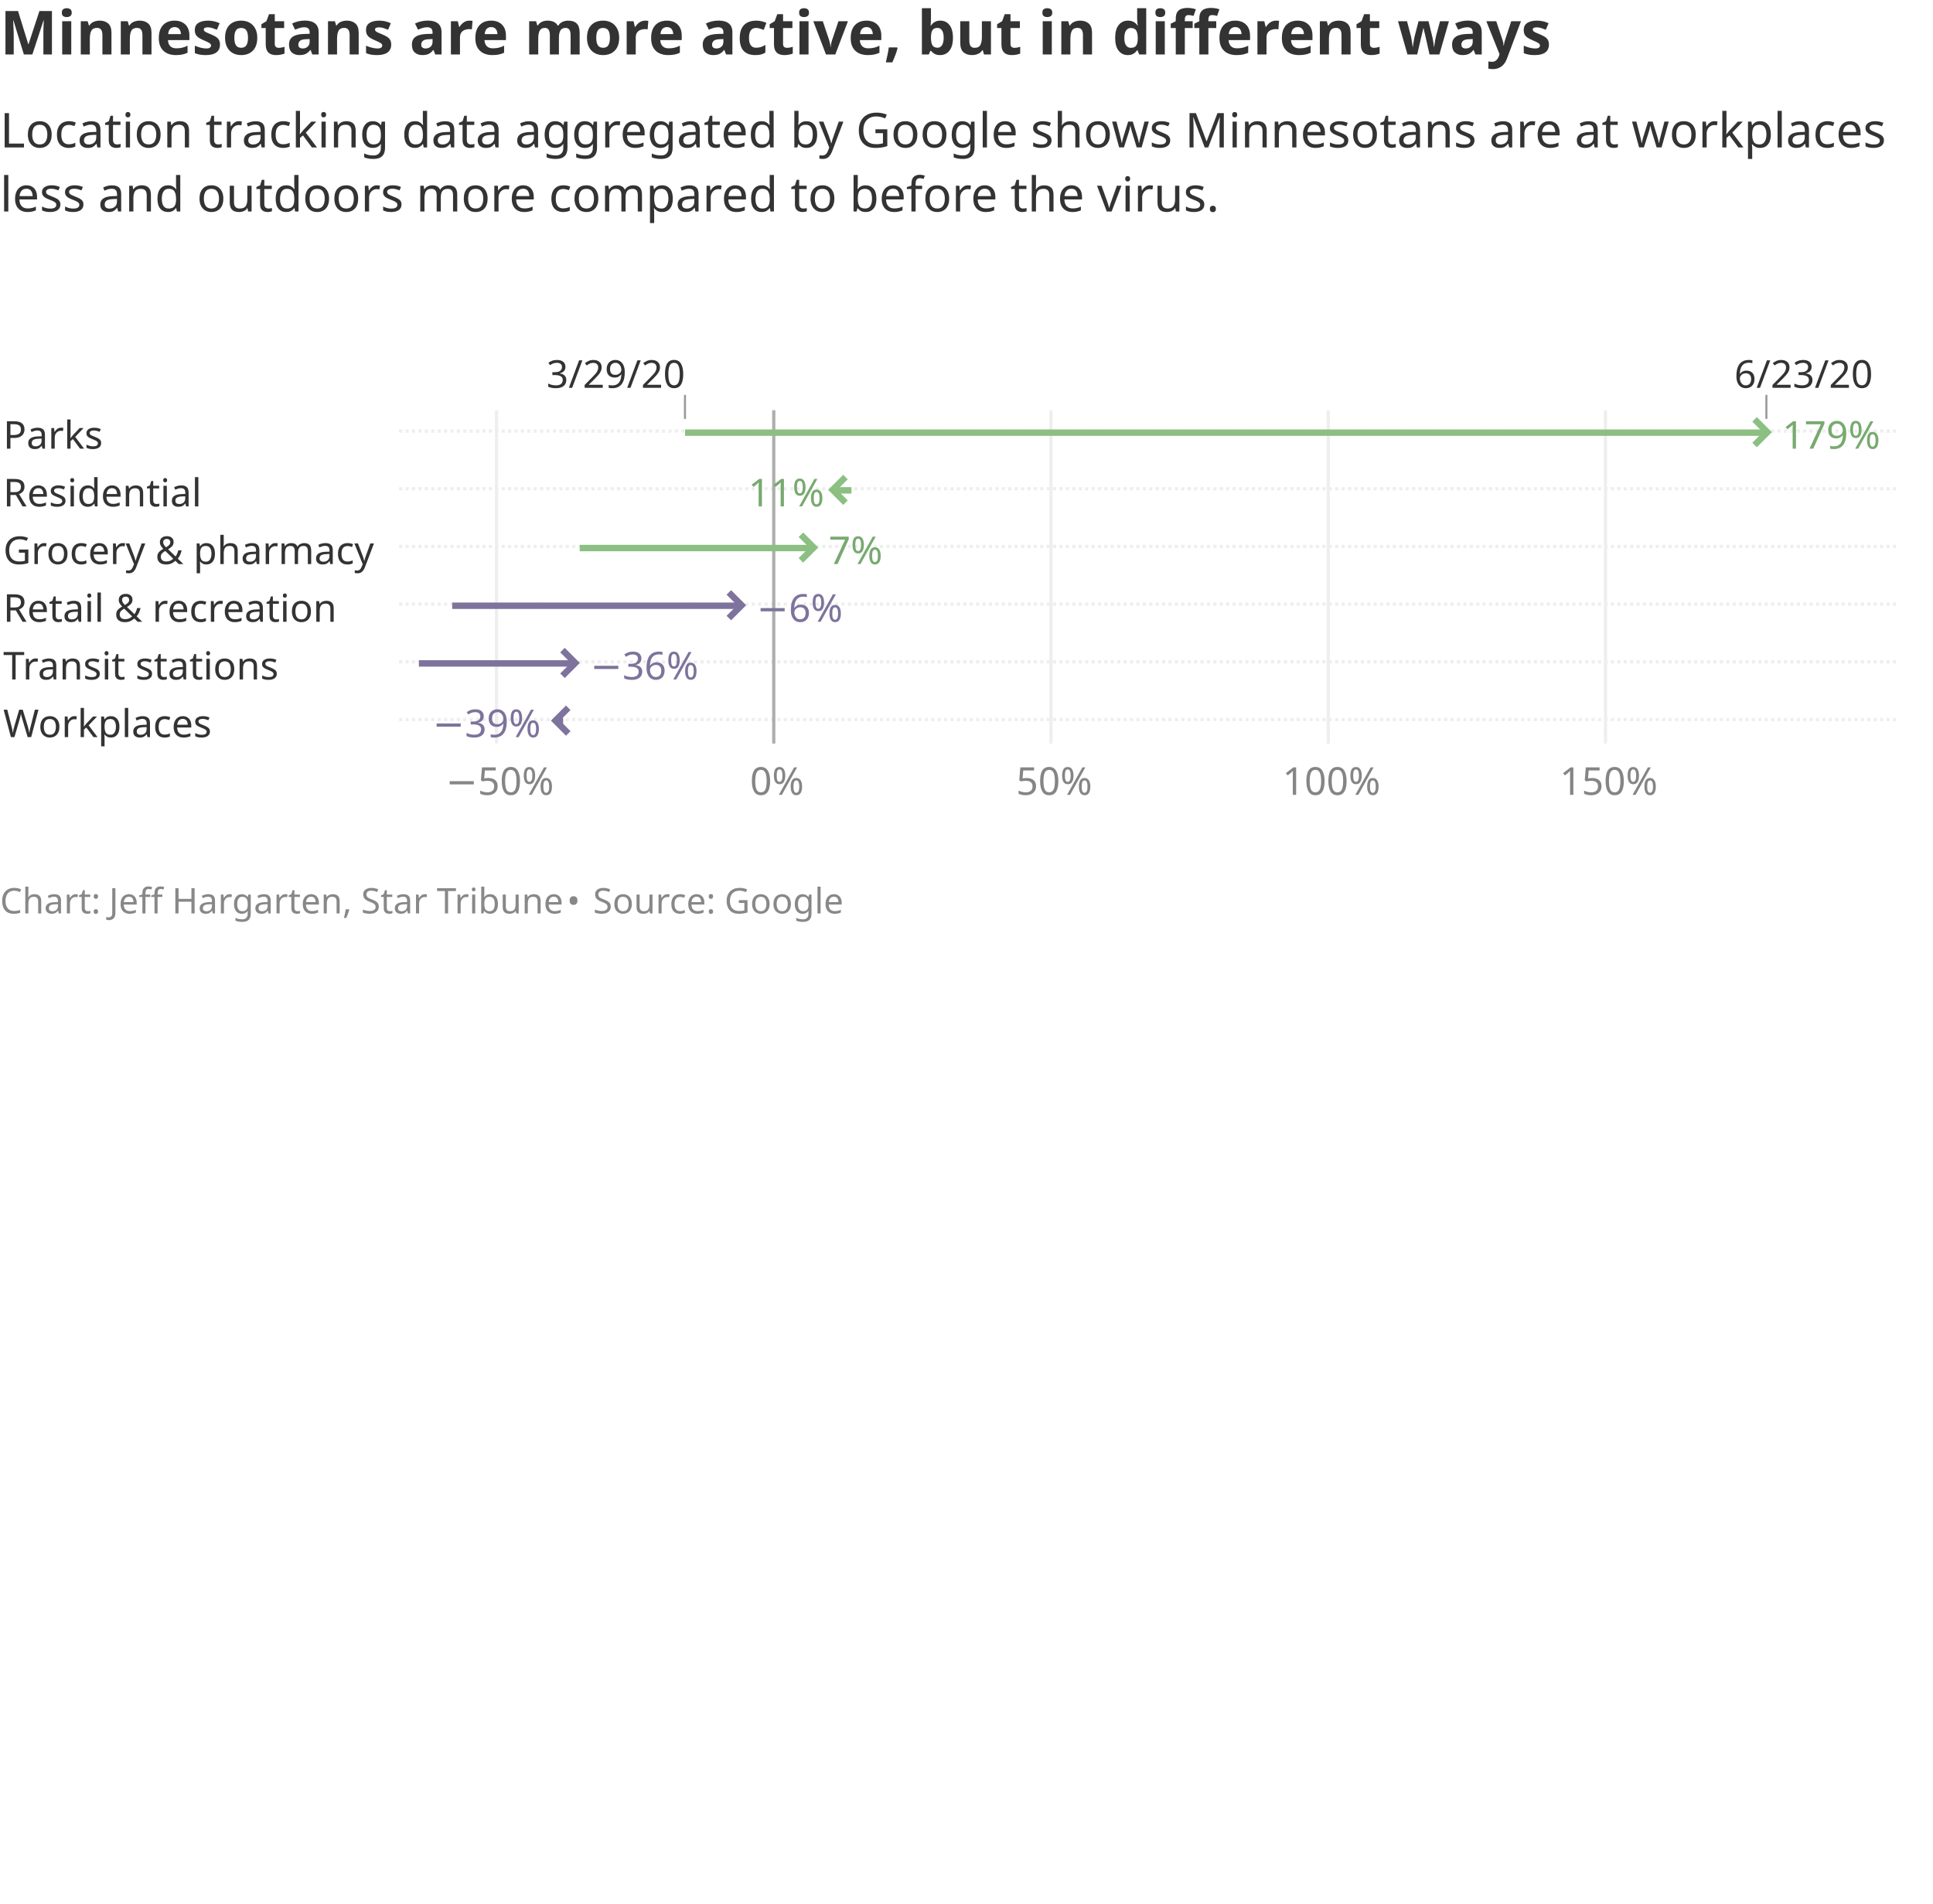
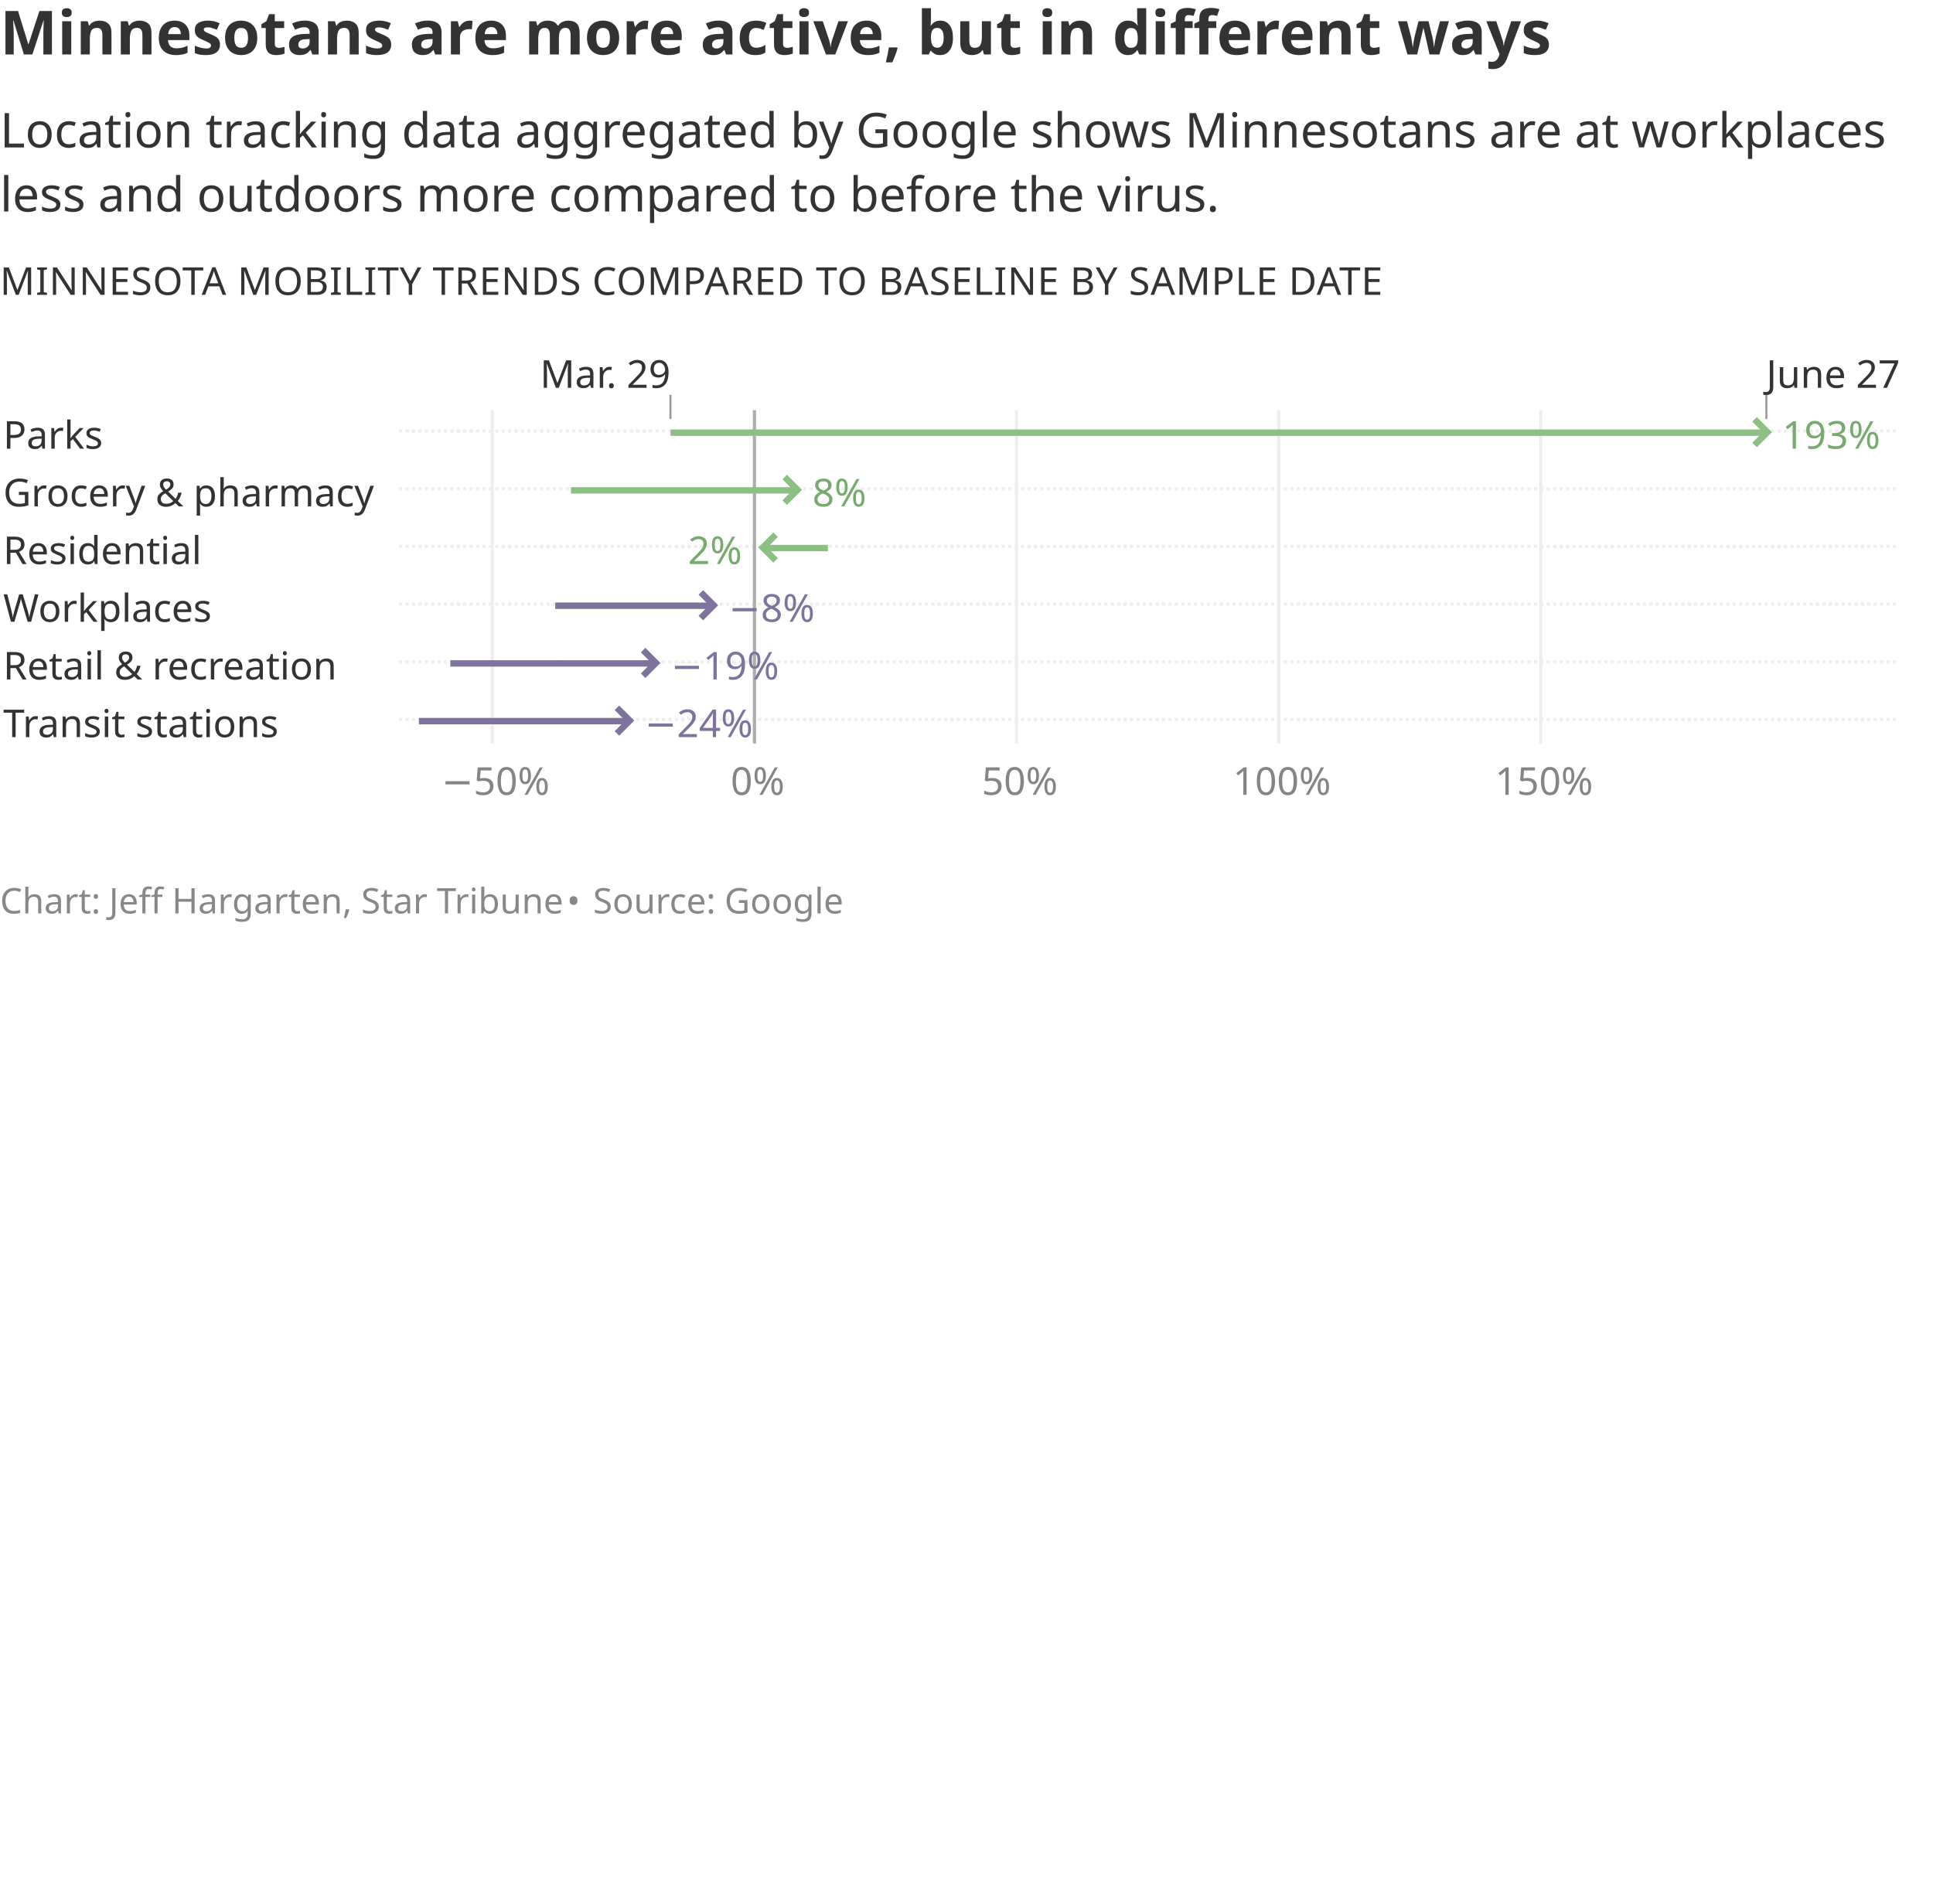
<svg xmlns="http://www.w3.org/2000/svg" id="exportSvg" width="603" height="594">
  <defs />
  <g>
    <g id="header-svg">
      <g id="text-svg">
        <text transform="translate(0, -2)" fill="rgb(51,51,51)" style="font-family: BentonSans; font-weight: 700; font-size: 19px;">
          <tspan x="0" dy="19">Minnesotans are more active, but in different ways</tspan>
        </text>
      </g>
      <g id="text-svg">
        <text transform="translate(0, 31)" fill="rgb(51,51,51)" style="font-family: BentonSans; font-weight: 400; font-size: 15px;">
          <tspan x="0" dy="15">Location tracking data aggregated by Google shows Minnesotans are at workplaces </tspan>
        </text>
        <text transform="translate(0, 51)" fill="rgb(51,51,51)" style="font-family: BentonSans; font-weight: 400; font-size: 15px;">
          <tspan x="0" dy="15">less and outdoors more compared to before the virus.</tspan>
        </text>
      </g>
+       <g id="text-svg">
+         <text transform="translate(0, 80)" fill="rgb(51,51,51)" style="font-family: BentonSans; font-weight: 400; font-size: 12px; letter-spacing: 0.2px;">
+           <tspan x="0" dy="12">MINNESOTA MOBILITY TRENDS COMPARED TO BASELINE BY SAMPLE DATE</tspan>
+         </text>
+       </g>
    </g>
    <g id="chart-svg">
      <line x1="124.484" x2="592.484" y1="134.5" y2="134.5" style="stroke: rgb(238, 238, 238); stroke-width: 1; stroke-dasharray: 1, 1;" />
      <line x1="124.484" x2="592.484" y1="152.5" y2="152.5" style="stroke: rgb(238, 238, 238); stroke-width: 1; stroke-dasharray: 1, 1;" />
      <line x1="124.484" x2="592.484" y1="170.5" y2="170.5" style="stroke: rgb(238, 238, 238); stroke-width: 1; stroke-dasharray: 1, 1;" />
      <line x1="124.484" x2="592.484" y1="188.5" y2="188.5" style="stroke: rgb(238, 238, 238); stroke-width: 1; stroke-dasharray: 1, 1;" />
      <line x1="124.484" x2="592.484" y1="206.5" y2="206.5" style="stroke: rgb(238, 238, 238); stroke-width: 1; stroke-dasharray: 1, 1;" />
      <line x1="124.484" x2="592.484" y1="224.5" y2="224.5" style="stroke: rgb(238, 238, 238); stroke-width: 1; stroke-dasharray: 1, 1;" />
-       <rect width="1" height="104" transform="translate(154.8906, 128)" fill="none" />
-       <line x1="154.891" x2="154.891" y1="128" y2="232" style="stroke-width: 1; stroke: rgb(238, 238, 238); fill: none;" />
+       <rect width="1" height="104" transform="translate(153.5781, 128)" fill="none" />
+       <line x1="153.578" x2="153.578" y1="128" y2="232" style="stroke-width: 1; stroke: rgb(238, 238, 238); fill: none;" />
      <g>
-         <text transform="translate(155.8906, 236)" fill="rgb(133,133,133)" style="text-anchor: middle; font-family: BentonSans; font-weight: 400; font-size: 12px;">
+         <text transform="translate(154.5781, 236)" fill="rgb(133,133,133)" style="text-anchor: middle; font-family: BentonSans; font-weight: 400; font-size: 12px;">
          <tspan x="0" dy="12">−50%</tspan>
        </text>
      </g>
-       <rect width="1" height="104" transform="translate(241.375, 128)" fill="none" />
-       <line x1="241.375" x2="241.375" y1="128" y2="232" style="stroke-width: 1; stroke: rgb(173, 173, 173); fill: none;" />
+       <rect width="1" height="104" transform="translate(235.3438, 128)" fill="none" />
+       <line x1="235.344" x2="235.344" y1="128" y2="232" style="stroke-width: 1; stroke: rgb(173, 173, 173); fill: none;" />
      <g id="text-svg">
-         <text transform="translate(242.375, 236)" fill="rgb(133,133,133)" style="text-anchor: middle; font-family: BentonSans; font-weight: 400; font-size: 12px;">
+         <text transform="translate(236.3438, 236)" fill="rgb(133,133,133)" style="text-anchor: middle; font-family: BentonSans; font-weight: 400; font-size: 12px;">
          <tspan x="0" dy="12">0%</tspan>
        </text>
      </g>
-       <rect width="1" height="104" transform="translate(327.8594, 128)" fill="none" />
-       <line x1="327.859" x2="327.859" y1="128" y2="232" style="stroke-width: 1; stroke: rgb(238, 238, 238); fill: none;" />
+       <rect width="1" height="104" transform="translate(317.1094, 128)" fill="none" />
+       <line x1="317.109" x2="317.109" y1="128" y2="232" style="stroke-width: 1; stroke: rgb(238, 238, 238); fill: none;" />
      <g>
-         <text transform="translate(328.8594, 236)" fill="rgb(133,133,133)" style="text-anchor: middle; font-family: BentonSans; font-weight: 400; font-size: 12px;">
+         <text transform="translate(318.1094, 236)" fill="rgb(133,133,133)" style="text-anchor: middle; font-family: BentonSans; font-weight: 400; font-size: 12px;">
          <tspan x="0" dy="12">50%</tspan>
        </text>
      </g>
-       <rect width="1" height="104" transform="translate(414.3438, 128)" fill="none" />
-       <line x1="414.344" x2="414.344" y1="128" y2="232" style="stroke-width: 1; stroke: rgb(238, 238, 238); fill: none;" />
+       <rect width="1" height="104" transform="translate(398.8906, 128)" fill="none" />
+       <line x1="398.891" x2="398.891" y1="128" y2="232" style="stroke-width: 1; stroke: rgb(238, 238, 238); fill: none;" />
      <g>
-         <text transform="translate(415.3438, 236)" fill="rgb(133,133,133)" style="text-anchor: middle; font-family: BentonSans; font-weight: 400; font-size: 12px;">
+         <text transform="translate(399.8906, 236)" fill="rgb(133,133,133)" style="text-anchor: middle; font-family: BentonSans; font-weight: 400; font-size: 12px;">
          <tspan x="0" dy="12">100%</tspan>
        </text>
      </g>
-       <rect width="1" height="104" transform="translate(500.8281, 128)" fill="none" />
-       <line x1="500.828" x2="500.828" y1="128" y2="232" style="stroke-width: 1; stroke: rgb(238, 238, 238); fill: none;" />
+       <rect width="1" height="104" transform="translate(480.6562, 128)" fill="none" />
+       <line x1="480.656" x2="480.656" y1="128" y2="232" style="stroke-width: 1; stroke: rgb(238, 238, 238); fill: none;" />
      <g>
-         <text transform="translate(501.8281, 236)" fill="rgb(133,133,133)" style="text-anchor: middle; font-family: BentonSans; font-weight: 400; font-size: 12px;">
+         <text transform="translate(481.6562, 236)" fill="rgb(133,133,133)" style="text-anchor: middle; font-family: BentonSans; font-weight: 400; font-size: 12px;">
          <tspan x="0" dy="12">150%</tspan>
        </text>
      </g>
      <g>
        <text transform="translate(1, 128)" fill="rgb(51,51,51)" style="font-family: BentonSans; font-weight: 400; font-size: 12px;">
          <tspan x="0" dy="12">Parks</tspan>
        </text>
      </g>
-       <rect width="337.297" height="2" transform="translate(213.7031, 134)" fill="rgb(140,191,130)" style="fill: rgb(140, 191, 130);" />
+       <rect width="341.828" height="2" transform="translate(209.1719, 134)" fill="rgb(140,191,130)" style="fill: rgb(140, 191, 130);" />
      <path d="M547.343 130.843 L 551.343 134.843 L 547.343 138.843" stroke="rgb(140,191,130)" style="stroke-width: 2; fill: none;" />
      <g>
        <text transform="translate(555.9844, 128)" fill="rgb(120,170,111)" style="font-family: BentonSans; font-weight: 400; font-size: 12px;">
-           <tspan x="0" dy="12">179%</tspan>
+           <tspan x="0" dy="12">193%</tspan>
        </text>
      </g>
      <g>
        <text transform="translate(1, 146)" fill="rgb(51,51,51)" style="font-family: BentonSans; font-weight: 400; font-size: 12px;">
-           <tspan x="0" dy="12">Residential</tspan>
+           <tspan x="0" dy="12">Grocery &amp; pharmacy</tspan>
        </text>
      </g>
-       <rect width="5.203" height="2" transform="translate(260.4062, 152)" fill="rgb(140,191,130)" style="fill: rgb(140, 191, 130);" />
-       <path d="M263.749 148.843 L 259.749 152.843 L 263.749 156.843" stroke="rgb(140,191,130)" style="stroke-width: 2; fill: none;" />
+       <rect width="70.328" height="2" transform="translate(178.1094, 152)" fill="rgb(140,191,130)" style="fill: rgb(140, 191, 130);" />
+       <path d="M244.781 148.843 L 248.781 152.843 L 244.781 156.843" stroke="rgb(140,191,130)" style="stroke-width: 2; fill: none;" />
      <g>
-         <text transform="translate(233.4219, 146)" fill="rgb(120,170,111)" style="font-family: BentonSans; font-weight: 400; font-size: 12px;">
-           <tspan x="0" dy="12">11%</tspan>
+         <text transform="translate(253.4219, 146)" fill="rgb(120,170,111)" style="font-family: BentonSans; font-weight: 400; font-size: 12px;">
+           <tspan x="0" dy="12">8%</tspan>
        </text>
      </g>
      <g>
        <text transform="translate(1, 164)" fill="rgb(51,51,51)" style="font-family: BentonSans; font-weight: 400; font-size: 12px;">
-           <tspan x="0" dy="12">Grocery &amp; pharmacy</tspan>
+           <tspan x="0" dy="12">Residential</tspan>
        </text>
      </g>
-       <rect width="72.656" height="2" transform="translate(180.8438, 170)" fill="rgb(140,191,130)" style="fill: rgb(140, 191, 130);" />
-       <path d="M249.843 166.843 L 253.843 170.843 L 249.843 174.843" stroke="rgb(140,191,130)" style="stroke-width: 2; fill: none;" />
+       <rect width="19.641" height="2" transform="translate(238.6094, 170)" fill="rgb(140,191,130)" style="fill: rgb(140, 191, 130);" />
+       <path d="M241.953 166.843 L 237.953 170.843 L 241.953 174.843" stroke="rgb(140,191,130)" style="stroke-width: 2; fill: none;" />
      <g>
-         <text transform="translate(258.4844, 164)" fill="rgb(120,170,111)" style="font-family: BentonSans; font-weight: 400; font-size: 12px;">
-           <tspan x="0" dy="12">7%</tspan>
+         <text transform="translate(214.625, 164)" fill="rgb(120,170,111)" style="font-family: BentonSans; font-weight: 400; font-size: 12px;">
+           <tspan x="0" dy="12">2%</tspan>
        </text>
      </g>
      <g>
        <text transform="translate(1, 182)" fill="rgb(51,51,51)" style="font-family: BentonSans; font-weight: 400; font-size: 12px;">
-           <tspan x="0" dy="12">Retail &amp; recreation</tspan>
+           <tspan x="0" dy="12">Workplaces</tspan>
        </text>
      </g>
-       <rect width="89.953" height="2" transform="translate(141.0625, 188)" fill="rgb(125,115,156)" style="fill: rgb(125, 115, 156);" />
-       <path d="M227.359 184.843 L 231.359 188.843 L 227.359 192.843" stroke="rgb(125,115,156)" style="stroke-width: 2; fill: none;" />
+       <rect width="49.078" height="2" transform="translate(173.2031, 188)" fill="rgb(125,115,156)" style="fill: rgb(125, 115, 156);" />
+       <path d="M218.624 184.843 L 222.624 188.843 L 218.624 192.843" stroke="rgb(125,115,156)" style="stroke-width: 2; fill: none;" />
      <g>
-         <text transform="translate(236, 182)" fill="rgb(125,115,156)" style="font-family: BentonSans; font-weight: 400; font-size: 12px;">
-           <tspan x="0" dy="12">−6%</tspan>
+         <text transform="translate(227.2656, 182)" fill="rgb(125,115,156)" style="font-family: BentonSans; font-weight: 400; font-size: 12px;">
+           <tspan x="0" dy="12">−8%</tspan>
        </text>
      </g>
      <g>
        <text transform="translate(1, 200)" fill="rgb(51,51,51)" style="font-family: BentonSans; font-weight: 400; font-size: 12px;">
-           <tspan x="0" dy="12">Transit stations</tspan>
+           <tspan x="0" dy="12">Retail &amp; recreation</tspan>
        </text>
      </g>
-       <rect width="48.453" height="2" transform="translate(130.6719, 206)" fill="rgb(125,115,156)" style="fill: rgb(125, 115, 156);" />
-       <path d="M175.468 202.843 L 179.468 206.843 L 175.468 210.843" stroke="rgb(125,115,156)" style="stroke-width: 2; fill: none;" />
+       <rect width="63.797" height="2" transform="translate(140.4844, 206)" fill="rgb(125,115,156)" style="fill: rgb(125, 115, 156);" />
+       <path d="M200.624 202.843 L 204.624 206.843 L 200.624 210.843" stroke="rgb(125,115,156)" style="stroke-width: 2; fill: none;" />
      <g>
-         <text transform="translate(184.1094, 200)" fill="rgb(125,115,156)" style="font-family: BentonSans; font-weight: 400; font-size: 12px;">
-           <tspan x="0" dy="12">−36%</tspan>
+         <text transform="translate(209.2656, 200)" fill="rgb(125,115,156)" style="font-family: BentonSans; font-weight: 400; font-size: 12px;">
+           <tspan x="0" dy="12">−19%</tspan>
        </text>
      </g>
      <g>
        <text transform="translate(1, 218)" fill="rgb(51,51,51)" style="font-family: BentonSans; font-weight: 400; font-size: 12px;">
-           <tspan x="0" dy="12">Workplaces</tspan>
+           <tspan x="0" dy="12">Transit stations</tspan>
        </text>
      </g>
-       <rect width="1.75" height="2" transform="translate(173.9219, 224)" fill="rgb(125,115,156)" style="fill: rgb(125, 115, 156);" />
-       <path d="M177.265 220.843 L 173.265 224.843 L 177.265 228.843" stroke="rgb(125,115,156)" style="stroke-width: 2; fill: none;" />
+       <rect width="65.438" height="2" transform="translate(130.6719, 224)" fill="rgb(125,115,156)" style="fill: rgb(125, 115, 156);" />
+       <path d="M192.453 220.843 L 196.453 224.843 L 192.453 228.843" stroke="rgb(125,115,156)" style="stroke-width: 2; fill: none;" />
      <g>
-         <text transform="translate(134.9375, 218)" fill="rgb(125,115,156)" style="font-family: BentonSans; font-weight: 400; font-size: 12px;">
-           <tspan x="0" dy="12">−39%</tspan>
+         <text transform="translate(201.0938, 218)" fill="rgb(125,115,156)" style="font-family: BentonSans; font-weight: 400; font-size: 12px;">
+           <tspan x="0" dy="12">−24%</tspan>
        </text>
      </g>
      <g>
-         <text transform="translate(213.7188, 109)" fill="rgb(51,51,51)" style="text-anchor: end; font-family: BentonSans; font-weight: 400; font-size: 12px;">
-           <tspan x="0" dy="12">3/29/20</tspan>
+         <text transform="translate(209.1875, 109)" fill="rgb(51,51,51)" style="text-anchor: end; font-family: BentonSans; font-weight: 400; font-size: 12px;">
+           <tspan x="0" dy="12">Mar. 29</tspan>
        </text>
      </g>
      <g>
-         <text transform="translate(214.7188, 121)" fill="rgb(153,153,153)" style="text-anchor: end; font-family: Arial; font-weight: 400; font-size: 8px;">
+         <text transform="translate(210.1875, 121)" fill="rgb(153,153,153)" style="text-anchor: end; font-family: Arial; font-weight: 400; font-size: 8px;">
          <tspan x="0" dy="8">|</tspan>
        </text>
      </g>
      <g>
-         <text transform="translate(541.0156, 109)" fill="rgb(51,51,51)" style="font-family: BentonSans; font-weight: 400; font-size: 12px;">
-           <tspan x="0" dy="12">6/23/20</tspan>
+         <text transform="translate(550.9844, 109)" fill="rgb(51,51,51)" style="font-family: BentonSans; font-weight: 400; font-size: 12px;">
+           <tspan x="0" dy="12">June 27</tspan>
        </text>
      </g>
      <g>
        <text transform="translate(549.9844, 121)" fill="rgb(153,153,153)" style="font-family: Arial; font-weight: 400; font-size: 8px;">
          <tspan x="0" dy="8">|</tspan>
        </text>
      </g>
    </g>
    <g id="after-body-svg" />
    <g id="above-footer-svg" />
    <g id="footer-svg">
      <g id="footer-inner-svg">
        <g id="footer-main-svg">
          <g id="text-svg">
            <text transform="translate(0, 274)" fill="rgb(136,136,136)" style="font-family: BentonSans; font-weight: 400; font-size: 11px;">
              <tspan x="0" dy="11">Chart:</tspan>
            </text>
            <text transform="translate(34, 274)" fill="rgb(136,136,136)" style="font-family: BentonSans; font-weight: 400; font-size: 11px;">
              <tspan x="0" dy="11">Jeff Hargarten, Star Tribune</tspan>
            </text>
          </g>
          <g id="text-svg">
            <text transform="translate(174, 274)" fill="rgb(136,136,136)" style="font-family: BentonSans; font-weight: 400; font-size: 11px;">
              <tspan x="0" dy="11">​ •</tspan>
            </text>
          </g>
          <g id="text-svg">
            <text transform="translate(185, 274)" fill="rgb(136,136,136)" style="font-family: BentonSans; font-weight: 400; font-size: 11px;">
              <tspan x="0" dy="11">Source:</tspan>
            </text>
            <text transform="translate(226, 274)" fill="rgb(136,136,136)" style="font-family: BentonSans; font-weight: 400; font-size: 11px;">
              <tspan x="0" dy="11">Google</tspan>
            </text>
          </g>
        </g>
      </g>
    </g>
    <g id="below-footer-svg" />
  </g>
</svg>
